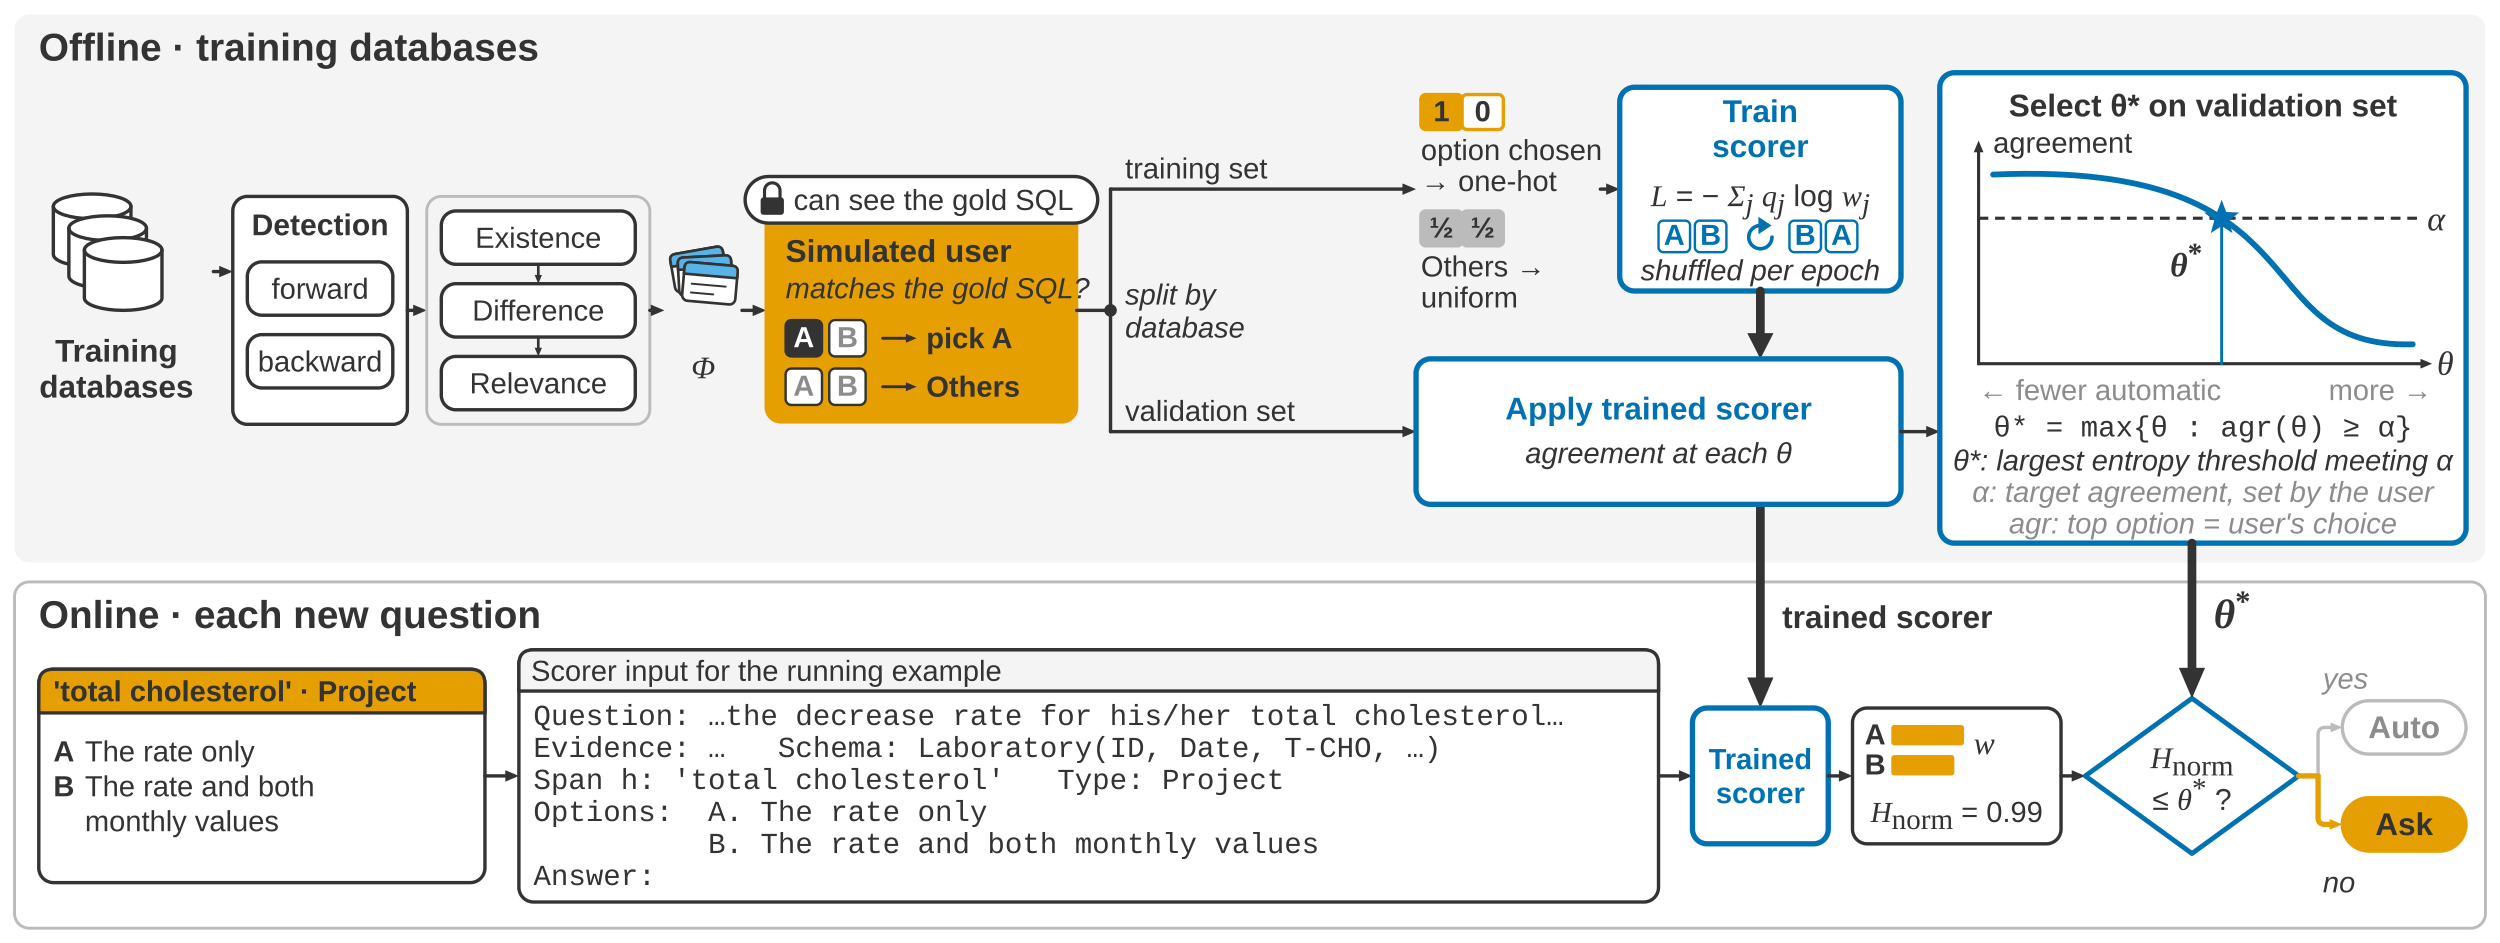
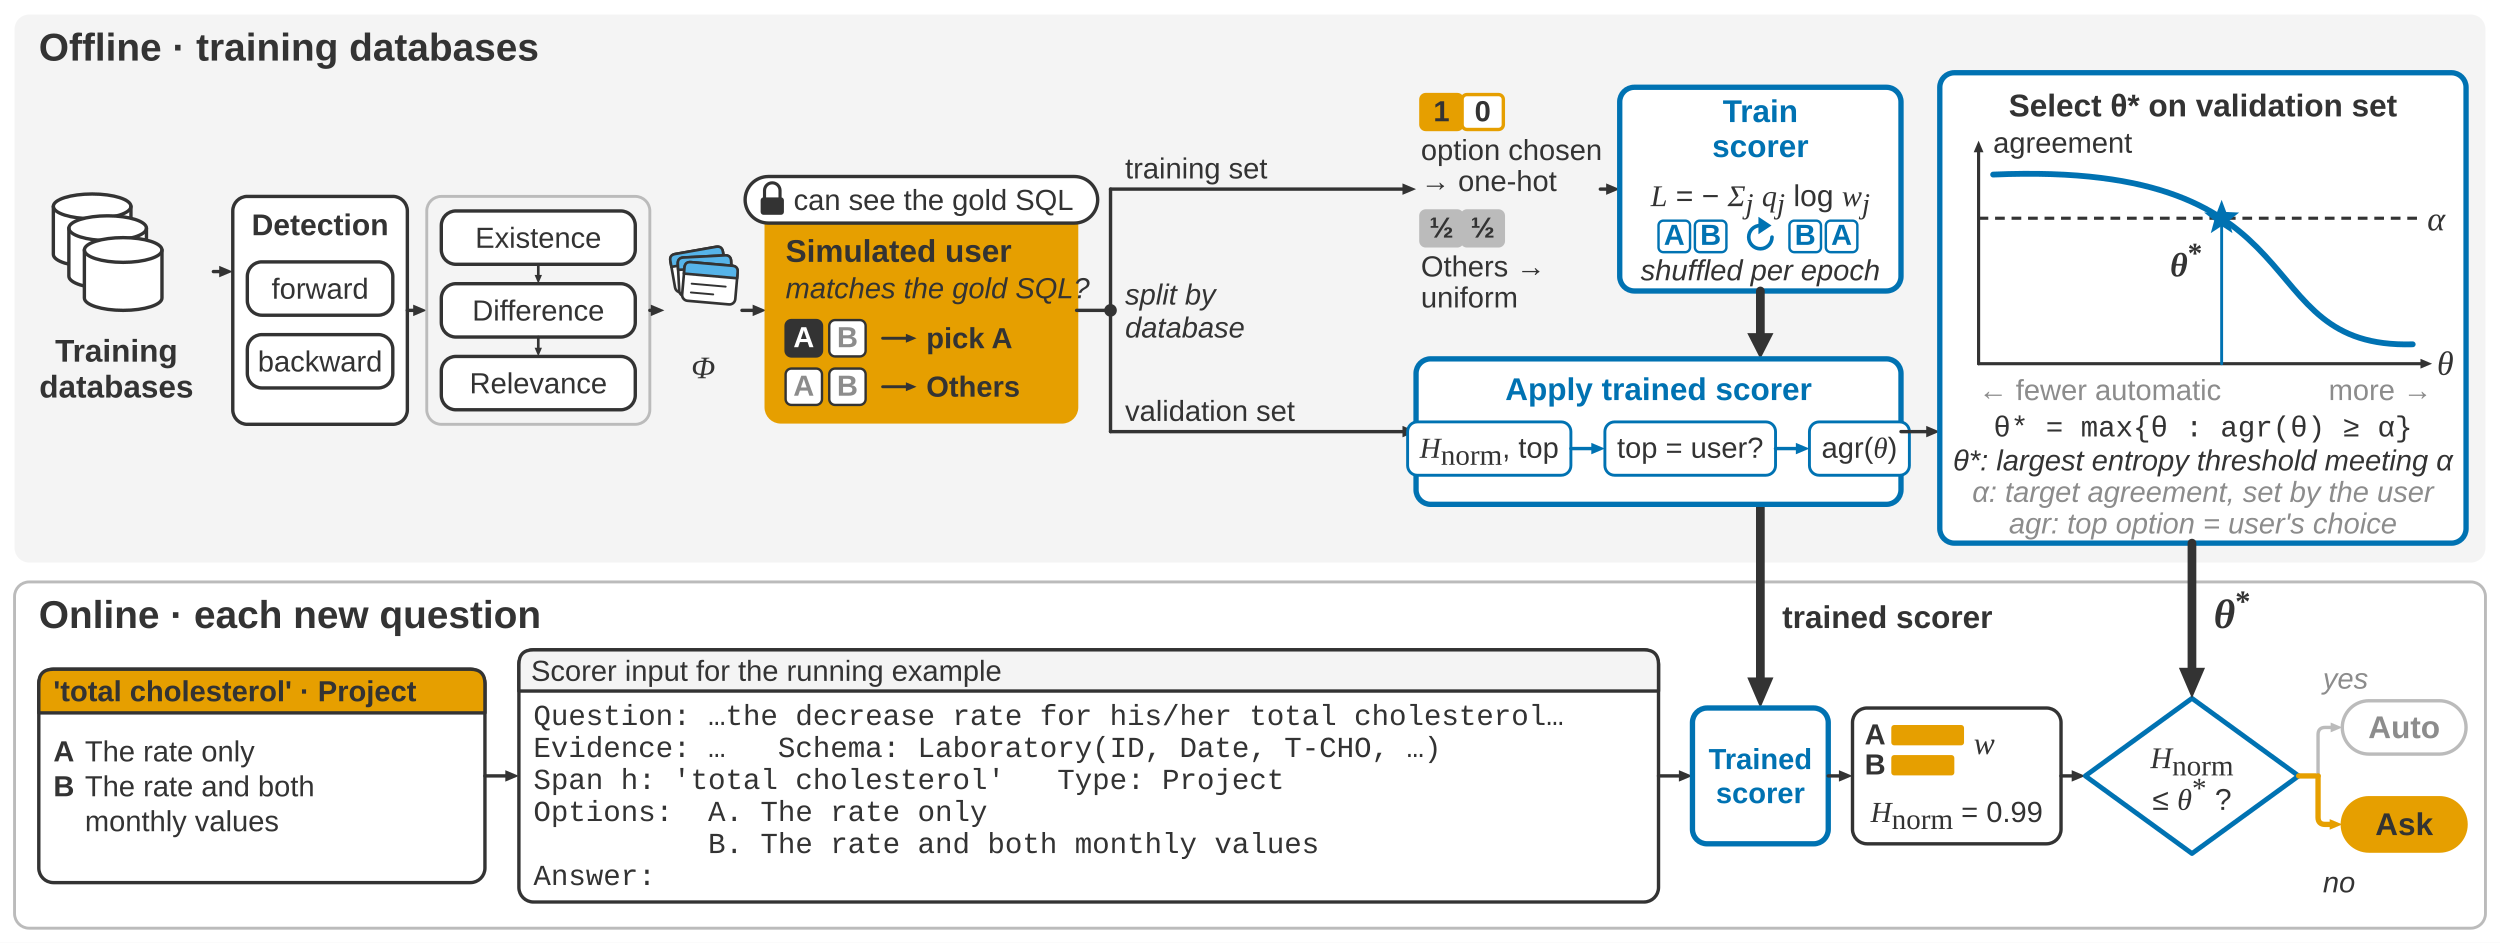
<svg xmlns="http://www.w3.org/2000/svg" width="7.16in" height="2.7in" viewBox="0 0 515.52 194.4">
  <rect width="515.52" height="194.4" fill="#FFFFFF" />
  <rect x="3.00" y="3.00" width="509.52" height="113.00" rx="3" fill="#F4F4F4" stroke="none" />
  <rect x="3.00" y="120.00" width="509.52" height="71.40" rx="3" fill="#FFFFFF" stroke="#BBBBBB" stroke-width="0.6" />
  <text fill="#333333" xml:space="preserve">
    <tspan x="8.00" y="12.50" font-family="'Liberation Sans', Helvetica, Arial, sans-serif" font-size="8.00" font-weight="bold">Offline · training databases</tspan>
  </text>
  <text fill="#333333" xml:space="preserve">
    <tspan x="8.00" y="129.50" font-family="'Liberation Sans', Helvetica, Arial, sans-serif" font-size="8.00" font-weight="bold">Online · each new question</tspan>
  </text>
  <path d="M11.0,42.55 A8.0,2.55 0 0 1 27.0,42.55 V52.45 A8.0,2.55 0 0 1 11.0,52.45 Z" fill="#FFFFFF" stroke="#333333" stroke-width="0.7" stroke-linejoin="round" stroke-linecap="round" />
  <path d="M11.0,42.55 A8.0,2.55 0 0 0 27.0,42.55" fill="none" stroke="#333333" stroke-width="0.7" stroke-linejoin="round" stroke-linecap="round" />
  <path d="M14.2,47.05 A8.0,2.55 0 0 1 30.2,47.05 V56.95 A8.0,2.55 0 0 1 14.2,56.95 Z" fill="#FFFFFF" stroke="#333333" stroke-width="0.7" stroke-linejoin="round" stroke-linecap="round" />
  <path d="M14.2,47.05 A8.0,2.55 0 0 0 30.2,47.05" fill="none" stroke="#333333" stroke-width="0.7" stroke-linejoin="round" stroke-linecap="round" />
  <path d="M17.4,51.55 A8.0,2.55 0 0 1 33.4,51.55 V61.45 A8.0,2.55 0 0 1 17.4,61.45 Z" fill="#FFFFFF" stroke="#333333" stroke-width="0.7" stroke-linejoin="round" stroke-linecap="round" />
  <path d="M17.4,51.55 A8.0,2.55 0 0 0 33.4,51.55" fill="none" stroke="#333333" stroke-width="0.7" stroke-linejoin="round" stroke-linecap="round" />
  <text fill="#333333" xml:space="preserve">
    <tspan x="11.36" y="74.58" font-family="'Liberation Sans', Helvetica, Arial, sans-serif" font-size="6.50" font-weight="bold">Training</tspan>
  </text>
  <text fill="#333333" xml:space="preserve">
    <tspan x="8.10" y="81.98" font-family="'Liberation Sans', Helvetica, Arial, sans-serif" font-size="6.50" font-weight="bold">databases</tspan>
  </text>
  <path d="M44.00,56.00 L45.76,56.00" fill="none" stroke="#333333" stroke-width="0.7" stroke-linejoin="round" stroke-linecap="round" />
  <polygon points="48.00,56.00 45.20,57.18 45.20,54.82" fill="#333333" />
  <rect x="48.00" y="40.50" width="36.00" height="47.00" rx="3" fill="#FFFFFF" stroke="#333333" stroke-width="0.7" />
  <text fill="#333333" xml:space="preserve">
    <tspan x="51.88" y="48.50" font-family="'Liberation Sans', Helvetica, Arial, sans-serif" font-size="6.20" font-weight="bold">Detection</tspan>
  </text>
  <rect x="51.00" y="54.00" width="30.00" height="11.00" rx="3" fill="#FFFFFF" stroke="#333333" stroke-width="0.7" />
  <text fill="#333333" xml:space="preserve">
    <tspan x="56.00" y="61.60" font-family="'Liberation Sans', Helvetica, Arial, sans-serif" font-size="6.00">forward</tspan>
  </text>
  <rect x="51.00" y="69.00" width="30.00" height="11.00" rx="3" fill="#FFFFFF" stroke="#333333" stroke-width="0.7" />
  <text fill="#333333" xml:space="preserve">
    <tspan x="53.16" y="76.60" font-family="'Liberation Sans', Helvetica, Arial, sans-serif" font-size="6.00">backward</tspan>
  </text>
  <path d="M84.00,64.00 L85.76,64.00" fill="none" stroke="#333333" stroke-width="0.7" stroke-linejoin="round" stroke-linecap="round" />
  <polygon points="88.00,64.00 85.20,65.18 85.20,62.82" fill="#333333" />
  <rect x="88.00" y="40.50" width="46.00" height="47.00" rx="3" fill="none" stroke="#BBBBBB" stroke-width="0.6" />
  <rect x="91.00" y="43.50" width="40.00" height="11.00" rx="3" fill="#FFFFFF" stroke="#333333" stroke-width="0.7" />
  <text fill="#333333" xml:space="preserve">
    <tspan x="97.99" y="51.10" font-family="'Liberation Sans', Helvetica, Arial, sans-serif" font-size="6.00">Existence</tspan>
  </text>
  <path d="M111.00,54.50 L111.00,57.06" fill="none" stroke="#333333" stroke-width="0.55" stroke-linejoin="round" stroke-linecap="round" />
  <polygon points="111.00,58.50 110.24,56.70 111.76,56.70" fill="#333333" />
  <rect x="91.00" y="58.50" width="40.00" height="11.00" rx="3" fill="#FFFFFF" stroke="#333333" stroke-width="0.7" />
  <text fill="#333333" xml:space="preserve">
    <tspan x="97.38" y="66.10" font-family="'Liberation Sans', Helvetica, Arial, sans-serif" font-size="6.00">Difference</tspan>
  </text>
  <path d="M111.00,69.50 L111.00,72.06" fill="none" stroke="#333333" stroke-width="0.55" stroke-linejoin="round" stroke-linecap="round" />
  <polygon points="111.00,73.50 110.24,71.70 111.76,71.70" fill="#333333" />
  <rect x="91.00" y="73.50" width="40.00" height="11.00" rx="3" fill="#FFFFFF" stroke="#333333" stroke-width="0.7" />
  <text fill="#333333" xml:space="preserve">
    <tspan x="96.83" y="81.10" font-family="'Liberation Sans', Helvetica, Arial, sans-serif" font-size="6.00">Relevance</tspan>
  </text>
  <path d="M134.00,64.00 L134.76,64.00" fill="none" stroke="#333333" stroke-width="0.7" stroke-linejoin="round" stroke-linecap="round" />
  <polygon points="137.00,64.00 134.20,65.18 134.20,62.82" fill="#333333" />
  <g transform="rotate(-10 145.0 60.5)">
    <rect x="139.50" y="51.50" width="11.00" height="8.00" rx="1.2" fill="#FFFFFF" stroke="#333333" stroke-width="0.55" />
    <path d="M139.5,53.98 V52.7 Q139.5,51.5 140.7,51.5 H149.3 Q150.5,51.5 150.5,52.7 V53.98 Z" fill="#56B4E9" stroke="#333333" stroke-width="0.55" stroke-linejoin="round" stroke-linecap="round" />
    <path d="M141.26,55.91 L148.30,55.91" fill="none" stroke="#333333" stroke-width="0.4" stroke-linejoin="round" stroke-linecap="round" />
    <path d="M141.26,57.73 L145.88,57.73" fill="none" stroke="#333333" stroke-width="0.4" stroke-linejoin="round" stroke-linecap="round" />
  </g>
  <g transform="rotate(-3 145.0 60.5)">
    <rect x="140.10" y="52.90" width="11.00" height="8.00" rx="1.2" fill="#FFFFFF" stroke="#333333" stroke-width="0.55" />
    <path d="M140.1,55.38 V54.1 Q140.1,52.9 141.3,52.9 H149.9 Q151.1,52.9 151.1,54.1 V55.38 Z" fill="#56B4E9" stroke="#333333" stroke-width="0.55" stroke-linejoin="round" stroke-linecap="round" />
    <path d="M141.86,57.31 L148.90,57.31" fill="none" stroke="#333333" stroke-width="0.4" stroke-linejoin="round" stroke-linecap="round" />
    <path d="M141.86,59.13 L146.48,59.13" fill="none" stroke="#333333" stroke-width="0.4" stroke-linejoin="round" stroke-linecap="round" />
  </g>
  <g transform="rotate(5 145.0 60.5)">
    <rect x="140.70" y="54.30" width="11.00" height="8.00" rx="1.2" fill="#FFFFFF" stroke="#333333" stroke-width="0.55" />
    <path d="M140.7,56.78 V55.5 Q140.7,54.3 141.9,54.3 H150.5 Q151.7,54.3 151.7,55.5 V56.78 Z" fill="#56B4E9" stroke="#333333" stroke-width="0.55" stroke-linejoin="round" stroke-linecap="round" />
    <path d="M142.46,58.71 L149.50,58.71" fill="none" stroke="#333333" stroke-width="0.4" stroke-linejoin="round" stroke-linecap="round" />
    <path d="M142.46,60.53 L147.08,60.53" fill="none" stroke="#333333" stroke-width="0.4" stroke-linejoin="round" stroke-linecap="round" />
  </g>
  <text fill="#333333" xml:space="preserve">
    <tspan x="142.53" y="78.00" font-family="'Liberation Serif', 'Times New Roman', Times, serif" font-size="6.50" font-style="italic">Φ</tspan>
  </text>
  <path d="M153.00,64.00 L155.76,64.00" fill="none" stroke="#333333" stroke-width="0.7" stroke-linejoin="round" stroke-linecap="round" />
  <polygon points="158.00,64.00 155.20,65.18 155.20,62.82" fill="#333333" />
  <rect x="158.00" y="41.00" width="64.00" height="46.00" rx="3" fill="#E69F00" stroke="#E69F00" stroke-width="0.7" />
  <text fill="#333333" xml:space="preserve">
    <tspan x="162.00" y="54.00" font-family="'Liberation Sans', Helvetica, Arial, sans-serif" font-size="6.50" font-weight="bold">Simulated user</tspan>
  </text>
  <text fill="#333333" xml:space="preserve">
    <tspan x="162.00" y="61.50" font-family="'Liberation Sans', Helvetica, Arial, sans-serif" font-size="6.00" font-style="italic">matches the gold SQL?</tspan>
  </text>
  <rect x="162.00" y="66.00" width="7.50" height="7.50" rx="1.2" fill="#333333" stroke="#333333" stroke-width="0.5" />
  <text fill="#FFFFFF" xml:space="preserve">
    <tspan x="163.58" y="71.60" font-family="'Liberation Sans', Helvetica, Arial, sans-serif" font-size="6.00" font-weight="bold">A</tspan>
  </text>
  <rect x="171.00" y="66.00" width="7.50" height="7.50" rx="1.2" fill="#FFFFFF" stroke="#333333" stroke-width="0.5" />
  <text fill="#8C8C8C" xml:space="preserve">
    <tspan x="172.58" y="71.60" font-family="'Liberation Sans', Helvetica, Arial, sans-serif" font-size="6.00" font-weight="bold">B</tspan>
  </text>
  <path d="M182.00,69.75 L187.24,69.75" fill="none" stroke="#333333" stroke-width="0.6" stroke-linejoin="round" stroke-linecap="round" />
  <polygon points="189.00,69.75 186.80,70.67 186.80,68.83" fill="#333333" />
  <text fill="#333333" xml:space="preserve">
    <tspan x="191.00" y="71.80" font-family="'Liberation Sans', Helvetica, Arial, sans-serif" font-size="6.00" font-weight="bold">pick A</tspan>
  </text>
  <rect x="162.00" y="76.00" width="7.50" height="7.50" rx="1.2" fill="#FFFFFF" stroke="#333333" stroke-width="0.5" />
  <text fill="#8C8C8C" xml:space="preserve">
    <tspan x="163.58" y="81.60" font-family="'Liberation Sans', Helvetica, Arial, sans-serif" font-size="6.00" font-weight="bold">A</tspan>
  </text>
  <rect x="171.00" y="76.00" width="7.50" height="7.50" rx="1.2" fill="#FFFFFF" stroke="#333333" stroke-width="0.5" />
  <text fill="#8C8C8C" xml:space="preserve">
    <tspan x="172.58" y="81.60" font-family="'Liberation Sans', Helvetica, Arial, sans-serif" font-size="6.00" font-weight="bold">B</tspan>
  </text>
  <path d="M182.00,79.75 L187.24,79.75" fill="none" stroke="#333333" stroke-width="0.6" stroke-linejoin="round" stroke-linecap="round" />
  <polygon points="189.00,79.75 186.80,80.67 186.80,78.83" fill="#333333" />
  <text fill="#333333" xml:space="preserve">
    <tspan x="191.00" y="81.80" font-family="'Liberation Sans', Helvetica, Arial, sans-serif" font-size="6.00" font-weight="bold">Others</tspan>
  </text>
  <rect x="153.65" y="36.40" width="72.70" height="9.60" rx="4.8" fill="#FFFFFF" stroke="#333333" stroke-width="0.7" />
  <path d="M157.649,40.9 V39.3 A1.6,1.6 0 0 1 160.849,39.3 V40.9" fill="none" stroke="#333333" stroke-width="0.65" stroke-linejoin="round" stroke-linecap="round" />
  <rect x="156.85" y="40.70" width="4.80" height="3.60" rx="0.6" fill="#333333" stroke="none" />
  <text fill="#333333" xml:space="preserve">
    <tspan x="163.65" y="43.30" font-family="'Liberation Sans', Helvetica, Arial, sans-serif" font-size="6.00">can see the gold SQL</tspan>
  </text>
  <path d="M222.00,64.00 L229.00,64.00" fill="none" stroke="#333333" stroke-width="0.7" stroke-linejoin="round" stroke-linecap="round" />
  <path d="M229.00,39.00 L229.00,89.00" fill="none" stroke="#333333" stroke-width="0.7" stroke-linejoin="round" stroke-linecap="round" />
  <circle cx="229.00" cy="64.00" r="1.3" fill="#333333" stroke="none" />
  <path d="M229.00,39.00 L289.76,39.00" fill="none" stroke="#333333" stroke-width="0.7" stroke-linejoin="round" stroke-linecap="round" />
  <polygon points="292.00,39.00 289.20,40.18 289.20,37.82" fill="#333333" />
  <path d="M229.00,89.00 L289.76,89.00" fill="none" stroke="#333333" stroke-width="0.7" stroke-linejoin="round" stroke-linecap="round" />
  <polygon points="292.00,89.00 289.20,90.18 289.20,87.82" fill="#333333" />
  <text fill="#333333" xml:space="preserve">
    <tspan x="232.00" y="36.80" font-family="'Liberation Sans', Helvetica, Arial, sans-serif" font-size="6.00">training set</tspan>
  </text>
  <text fill="#333333" xml:space="preserve">
    <tspan x="232.00" y="86.80" font-family="'Liberation Sans', Helvetica, Arial, sans-serif" font-size="6.00">validation set</tspan>
  </text>
  <text fill="#333333" xml:space="preserve">
    <tspan x="232.00" y="62.80" font-family="'Liberation Sans', Helvetica, Arial, sans-serif" font-size="6.00" font-style="italic">split by</tspan>
  </text>
  <text fill="#333333" xml:space="preserve">
    <tspan x="232.00" y="69.60" font-family="'Liberation Sans', Helvetica, Arial, sans-serif" font-size="6.00" font-style="italic">database</tspan>
  </text>
  <rect x="293.00" y="19.50" width="8.50" height="7.20" rx="1" fill="#E69F00" stroke="#E69F00" stroke-width="0.7" />
  <text fill="#333333" xml:space="preserve">
    <tspan x="295.58" y="25.00" font-family="'Liberation Sans', Helvetica, Arial, sans-serif" font-size="6.00" font-weight="bold">1</tspan>
  </text>
  <rect x="301.50" y="19.50" width="8.50" height="7.20" rx="1" fill="#FFFFFF" stroke="#E69F00" stroke-width="0.7" />
  <text fill="#333333" xml:space="preserve">
    <tspan x="304.08" y="25.00" font-family="'Liberation Sans', Helvetica, Arial, sans-serif" font-size="6.00" font-weight="bold">0</tspan>
  </text>
  <text fill="#333333" xml:space="preserve">
    <tspan x="293.00" y="33.00" font-family="'Liberation Sans', Helvetica, Arial, sans-serif" font-size="6.00">option chosen</tspan>
  </text>
  <text fill="#333333" xml:space="preserve">
    <tspan x="293.00" y="39.40" font-family="'Liberation Sans', Helvetica, Arial, sans-serif" font-size="6.00">→ one-hot</tspan>
  </text>
  <rect x="293.00" y="43.50" width="8.50" height="7.20" rx="1" fill="#BBBBBB" stroke="#BBBBBB" stroke-width="0.7" />
  <text fill="#333333" xml:space="preserve">
    <tspan x="294.75" y="49.00" font-family="'Liberation Sans', Helvetica, Arial, sans-serif" font-size="6.00" font-weight="bold">½</tspan>
  </text>
  <rect x="301.50" y="43.50" width="8.50" height="7.20" rx="1" fill="#BBBBBB" stroke="#BBBBBB" stroke-width="0.7" />
  <text fill="#333333" xml:space="preserve">
    <tspan x="303.25" y="49.00" font-family="'Liberation Sans', Helvetica, Arial, sans-serif" font-size="6.00" font-weight="bold">½</tspan>
  </text>
  <text fill="#333333" xml:space="preserve">
    <tspan x="293.00" y="57.00" font-family="'Liberation Sans', Helvetica, Arial, sans-serif" font-size="6.00">Others →</tspan>
  </text>
  <text fill="#333333" xml:space="preserve">
    <tspan x="293.00" y="63.40" font-family="'Liberation Sans', Helvetica, Arial, sans-serif" font-size="6.00">uniform</tspan>
  </text>
  <path d="M330.00,39.00 L331.76,39.00" fill="none" stroke="#333333" stroke-width="0.7" stroke-linejoin="round" stroke-linecap="round" />
  <polygon points="334.00,39.00 331.20,40.18 331.20,37.82" fill="#333333" />
  <rect x="334.00" y="18.00" width="58.00" height="42.00" rx="3" fill="#FFFFFF" stroke="#0072B2" stroke-width="1.1" />
  <text fill="#0072B2" xml:space="preserve">
    <tspan x="355.23" y="25.17" font-family="'Liberation Sans', Helvetica, Arial, sans-serif" font-size="6.50" font-weight="bold">Train</tspan>
  </text>
  <text fill="#0072B2" xml:space="preserve">
    <tspan x="353.06" y="32.38" font-family="'Liberation Sans', Helvetica, Arial, sans-serif" font-size="6.50" font-weight="bold">scorer</tspan>
  </text>
  <text fill="#333333" xml:space="preserve">
    <tspan x="340.39" y="42.50" font-family="'Liberation Serif', 'Times New Roman', Times, serif" font-size="6.20" font-style="italic">L</tspan>
    <tspan x="343.84" y="42.50" font-family="'Liberation Sans', Helvetica, Arial, sans-serif" font-size="6.20"> = − </tspan>
    <tspan x="356.25" y="42.50" font-family="'Liberation Serif', 'Times New Roman', Times, serif" font-size="6.20" font-style="italic">Σ</tspan>
    <tspan x="359.93" y="43.99" font-family="'Liberation Serif', 'Times New Roman', Times, serif" font-size="6.00" font-style="italic">j</tspan>
    <tspan x="361.60" y="42.50" font-family="'Liberation Sans', Helvetica, Arial, sans-serif" font-size="6.20"> </tspan>
    <tspan x="363.32" y="42.50" font-family="'Liberation Serif', 'Times New Roman', Times, serif" font-size="6.20" font-style="italic">q</tspan>
    <tspan x="366.42" y="43.99" font-family="'Liberation Serif', 'Times New Roman', Times, serif" font-size="6.00" font-style="italic">j</tspan>
    <tspan x="368.09" y="42.50" font-family="'Liberation Sans', Helvetica, Arial, sans-serif" font-size="6.20"> log </tspan>
    <tspan x="379.81" y="42.50" font-family="'Liberation Serif', 'Times New Roman', Times, serif" font-size="6.20" font-style="italic">w</tspan>
    <tspan x="383.94" y="43.99" font-family="'Liberation Serif', 'Times New Roman', Times, serif" font-size="6.00" font-style="italic">j</tspan>
  </text>
  <rect x="342.00" y="45.50" width="6.50" height="6.50" rx="1" fill="#FFFFFF" stroke="#0072B2" stroke-width="0.5" />
  <text fill="#0072B2" xml:space="preserve">
    <tspan x="343.08" y="50.50" font-family="'Liberation Sans', Helvetica, Arial, sans-serif" font-size="6.00" font-weight="bold">A</tspan>
  </text>
  <rect x="349.50" y="45.50" width="6.50" height="6.50" rx="1" fill="#FFFFFF" stroke="#0072B2" stroke-width="0.5" />
  <text fill="#0072B2" xml:space="preserve">
    <tspan x="350.58" y="50.50" font-family="'Liberation Sans', Helvetica, Arial, sans-serif" font-size="6.00" font-weight="bold">B</tspan>
  </text>
  <rect x="369.00" y="45.50" width="6.50" height="6.50" rx="1" fill="#FFFFFF" stroke="#0072B2" stroke-width="0.5" />
  <text fill="#0072B2" xml:space="preserve">
    <tspan x="370.08" y="50.50" font-family="'Liberation Sans', Helvetica, Arial, sans-serif" font-size="6.00" font-weight="bold">B</tspan>
  </text>
  <rect x="376.50" y="45.50" width="6.50" height="6.50" rx="1" fill="#FFFFFF" stroke="#0072B2" stroke-width="0.5" />
  <text fill="#0072B2" xml:space="preserve">
    <tspan x="377.58" y="50.50" font-family="'Liberation Sans', Helvetica, Arial, sans-serif" font-size="6.00" font-weight="bold">A</tspan>
  </text>
  <path d="M365.4,48.9 A2.4,2.4 0 1 1 363.0,46.5" fill="none" stroke="#0072B2" stroke-width="0.75" stroke-linejoin="round" stroke-linecap="round" />
  <polygon points="362.60,44.70 365.30,46.50 362.60,48.30" fill="#0072B2" />
  <text fill="#333333" xml:space="preserve">
    <tspan x="338.32" y="57.80" font-family="'Liberation Sans', Helvetica, Arial, sans-serif" font-size="6.00" font-style="italic">shuffled per epoch</tspan>
  </text>
  <path d="M363.00,60.00 L363.00,69.00" fill="none" stroke="#333333" stroke-width="1.8" stroke-linejoin="round" stroke-linecap="round" />
  <polygon points="363.00,74.00 360.30,68.70 365.70,68.70" fill="#333333" />
  <path d="M363.00,104.00 L363.00,140.00" fill="none" stroke="#333333" stroke-width="1.8" stroke-linejoin="round" stroke-linecap="round" />
  <polygon points="363.00,146.00 360.30,139.70 365.70,139.70" fill="#333333" />
  <rect x="292.00" y="74.00" width="100.00" height="30.00" rx="3" fill="#FFFFFF" stroke="#0072B2" stroke-width="1.1" />
  <text fill="#0072B2" xml:space="preserve">
-     <tspan x="310.40" y="86.50" font-family="'Liberation Sans', Helvetica, Arial, sans-serif" font-size="6.50" font-weight="bold">Apply trained scorer</tspan>
-   </text>
-   <text fill="#333333" xml:space="preserve">
-     <tspan x="314.52" y="95.50" font-family="'Liberation Sans', Helvetica, Arial, sans-serif" font-size="6.00" font-style="italic">agreement at each θ</tspan>
+     <tspan x="310.40" y="82.50" font-family="'Liberation Sans', Helvetica, Arial, sans-serif" font-size="6.50" font-weight="bold">Apply trained scorer</tspan>
+   </text>
+   <rect x="290.26" y="87.00" width="33.67" height="11.00" rx="2" fill="#FFFFFF" stroke="#0072B2" stroke-width="0.6" />
+   <text fill="#333333" xml:space="preserve">
+     <tspan x="292.76" y="94.40" font-family="'Liberation Serif', 'Times New Roman', Times, serif" font-size="6.00" font-style="italic">H</tspan>
+     <tspan x="297.10" y="95.84" font-family="'Liberation Serif', 'Times New Roman', Times, serif" font-size="6.00">norm</tspan>
+     <tspan x="309.76" y="94.40" font-family="'Liberation Sans', Helvetica, Arial, sans-serif" font-size="6.00">, top</tspan>
+   </text>
+   <path d="M323.94,92.50 L328.70,92.50" fill="none" stroke="#0072B2" stroke-width="0.7" stroke-linejoin="round" stroke-linecap="round" />
+   <polygon points="330.94,92.50 328.14,93.68 328.14,91.32" fill="#0072B2" />
+   <rect x="330.94" y="87.00" width="35.19" height="11.00" rx="2" fill="#FFFFFF" stroke="#0072B2" stroke-width="0.6" />
+   <text fill="#333333" xml:space="preserve">
+     <tspan x="333.44" y="94.40" font-family="'Liberation Sans', Helvetica, Arial, sans-serif" font-size="6.00">top = user?</tspan>
+   </text>
+   <path d="M366.12,92.50 L370.88,92.50" fill="none" stroke="#0072B2" stroke-width="0.7" stroke-linejoin="round" stroke-linecap="round" />
+   <polygon points="373.12,92.50 370.32,93.68 370.32,91.32" fill="#0072B2" />
+   <rect x="373.12" y="87.00" width="20.61" height="11.00" rx="2" fill="#FFFFFF" stroke="#0072B2" stroke-width="0.6" />
+   <text fill="#333333" xml:space="preserve">
+     <tspan x="375.62" y="94.40" font-family="'Liberation Sans', Helvetica, Arial, sans-serif" font-size="6.00">agr(</tspan>
+     <tspan x="386.29" y="94.40" font-family="'Liberation Serif', 'Times New Roman', Times, serif" font-size="6.00" font-style="italic">θ</tspan>
+     <tspan x="389.24" y="94.40" font-family="'Liberation Sans', Helvetica, Arial, sans-serif" font-size="6.00">)</tspan>
  </text>
  <path d="M392.00,89.00 L397.76,89.00" fill="none" stroke="#333333" stroke-width="0.7" stroke-linejoin="round" stroke-linecap="round" />
  <polygon points="400.00,89.00 397.20,90.18 397.20,87.82" fill="#333333" />
  <rect x="400.00" y="15.00" width="108.52" height="97.00" rx="3" fill="#FFFFFF" stroke="#0072B2" stroke-width="1.1" />
  <text fill="#333333" xml:space="preserve">
    <tspan x="414.22" y="24.00" font-family="'Liberation Sans', Helvetica, Arial, sans-serif" font-size="6.50" font-weight="bold">Select θ* on validation set</tspan>
  </text>
  <path d="M408.00,75.00 L408.00,30.92" fill="none" stroke="#333333" stroke-width="0.65" stroke-linejoin="round" stroke-linecap="round" />
  <polygon points="408.00,29.00 409.01,31.40 406.99,31.40" fill="#333333" />
  <path d="M408.00,75.00 L499.60,75.00" fill="none" stroke="#333333" stroke-width="0.65" stroke-linejoin="round" stroke-linecap="round" />
  <polygon points="501.52,75.00 499.12,76.01 499.12,73.99" fill="#333333" />
  <text fill="#333333" xml:space="preserve">
    <tspan x="411.00" y="31.50" font-family="'Liberation Sans', Helvetica, Arial, sans-serif" font-size="6.00">agreement</tspan>
  </text>
  <text fill="#333333" xml:space="preserve">
    <tspan x="502.52" y="77.30" font-family="'Liberation Serif', 'Times New Roman', Times, serif" font-size="7.00" font-style="italic">θ</tspan>
  </text>
  <text fill="#8C8C8C" xml:space="preserve">
    <tspan x="408.00" y="82.50" font-family="'Liberation Sans', Helvetica, Arial, sans-serif" font-size="6.00">← fewer automatic</tspan>
  </text>
  <text fill="#8C8C8C" xml:space="preserve">
    <tspan x="480.18" y="82.50" font-family="'Liberation Sans', Helvetica, Arial, sans-serif" font-size="6.00">more →</tspan>
  </text>
  <path d="M408.00,45.00 L498.52,45.00" fill="none" stroke="#333333" stroke-width="0.65" stroke-linejoin="round" stroke-linecap="butt" stroke-dasharray="2,1.4" />
  <text fill="#333333" xml:space="preserve">
    <tspan x="500.52" y="47.50" font-family="'Liberation Serif', 'Times New Roman', Times, serif" font-size="7.00" font-style="italic">α</tspan>
  </text>
  <path d="M411.00,36.00 C480.42,33.00 462.31,72.00 497.52,71.00" fill="none" stroke="#0072B2" stroke-width="1.2" stroke-linejoin="round" stroke-linecap="round" />
  <path d="M458.12,45.00 L458.12,75.00" fill="none" stroke="#0072B2" stroke-width="0.6" stroke-linejoin="round" stroke-linecap="round" />
  <polygon points="458.12,41.20 459.06,43.71 461.73,43.83 459.64,45.49 460.35,48.07 458.12,46.60 455.88,48.07 456.59,45.49 454.50,43.83 457.18,43.71" fill="#0072B2" />
  <text fill="#333333" xml:space="preserve">
    <tspan x="447.48" y="57.00" font-family="'Liberation Serif', 'Times New Roman', Times, serif" font-size="7.00" font-weight="bold" font-style="italic">θ</tspan>
    <tspan x="451.12" y="54.20" font-family="'Liberation Serif', 'Times New Roman', Times, serif" font-size="6.00" font-weight="bold">*</tspan>
  </text>
  <text fill="#333333" xml:space="preserve">
    <tspan x="411.05" y="90.00" font-family="'Liberation Mono', 'Courier New', Courier, monospace" font-size="6.00">θ* = max{θ : agr(θ) ≥ α}</tspan>
  </text>
  <text fill="#333333" xml:space="preserve">
    <tspan x="402.73" y="97.00" font-family="'Liberation Sans', Helvetica, Arial, sans-serif" font-size="6.00" font-style="italic">θ*: largest entropy threshold meeting α</tspan>
  </text>
  <text fill="#8C8C8C" xml:space="preserve">
    <tspan x="406.69" y="103.50" font-family="'Liberation Sans', Helvetica, Arial, sans-serif" font-size="6.00" font-style="italic">α: target agreement, set by the user</tspan>
  </text>
  <text fill="#8C8C8C" xml:space="preserve">
    <tspan x="414.25" y="110.00" font-family="'Liberation Sans', Helvetica, Arial, sans-serif" font-size="6.00" font-style="italic">agr: top option = user's choice</tspan>
  </text>
  <rect x="8.00" y="138.00" width="92.00" height="44.00" rx="3" fill="#FFFFFF" stroke="#333333" stroke-width="0.7" />
  <path d="M8.0,147.0 V141.0 Q8.0,138.0 11.0,138.0 H97.0 Q100.0,138.0 100.0,141.0 V147.0 Z" fill="#E69F00" stroke="#333333" stroke-width="0.7" stroke-linejoin="round" stroke-linecap="round" />
  <text fill="#333333" xml:space="preserve">
    <tspan x="11.00" y="144.60" font-family="'Liberation Sans', Helvetica, Arial, sans-serif" font-size="6.00" font-weight="bold">'total cholesterol' · Project</tspan>
  </text>
  <text fill="#333333" xml:space="preserve">
    <tspan x="11.00" y="157.00" font-family="'Liberation Sans', Helvetica, Arial, sans-serif" font-size="6.00" font-weight="bold">A</tspan>
  </text>
  <text fill="#333333" xml:space="preserve">
    <tspan x="17.50" y="157.00" font-family="'Liberation Sans', Helvetica, Arial, sans-serif" font-size="6.00">The rate only</tspan>
  </text>
  <text fill="#333333" xml:space="preserve">
    <tspan x="11.00" y="164.20" font-family="'Liberation Sans', Helvetica, Arial, sans-serif" font-size="6.00" font-weight="bold">B</tspan>
  </text>
  <text fill="#333333" xml:space="preserve">
    <tspan x="17.50" y="164.20" font-family="'Liberation Sans', Helvetica, Arial, sans-serif" font-size="6.00">The rate and both</tspan>
  </text>
  <text fill="#333333" xml:space="preserve" />
  <text fill="#333333" xml:space="preserve">
    <tspan x="17.50" y="171.40" font-family="'Liberation Sans', Helvetica, Arial, sans-serif" font-size="6.00">monthly values</tspan>
  </text>
  <path d="M100.00,160.00 L104.76,160.00" fill="none" stroke="#333333" stroke-width="0.7" stroke-linejoin="round" stroke-linecap="round" />
  <polygon points="107.00,160.00 104.20,161.18 104.20,158.82" fill="#333333" />
  <rect x="107.00" y="134.00" width="235.00" height="52.00" rx="3" fill="#FFFFFF" stroke="#333333" stroke-width="0.7" />
  <path d="M107.0,142.5 V137.0 Q107.0,134.0 110.0,134.0 H339.0 Q342.0,134.0 342.0,137.0 V142.5 Z" fill="#F4F4F4" stroke="#333333" stroke-width="0.7" stroke-linejoin="round" stroke-linecap="round" />
  <text fill="#333333" xml:space="preserve">
    <tspan x="109.50" y="140.40" font-family="'Liberation Sans', Helvetica, Arial, sans-serif" font-size="6.00">Scorer input for the running example</tspan>
  </text>
  <text fill="#333333" xml:space="preserve">
    <tspan x="110.00" y="149.50" font-family="'Liberation Mono', 'Courier New', Courier, monospace" font-size="6.00">Question: …the decrease rate for his/her total cholesterol…</tspan>
  </text>
  <text fill="#333333" xml:space="preserve">
    <tspan x="110.00" y="156.10" font-family="'Liberation Mono', 'Courier New', Courier, monospace" font-size="6.00">Evidence: …   Schema: Laboratory(ID, Date, T-CHO, …)</tspan>
  </text>
  <text fill="#333333" xml:space="preserve">
    <tspan x="110.00" y="162.70" font-family="'Liberation Mono', 'Courier New', Courier, monospace" font-size="6.00">Span h: 'total cholesterol'   Type: Project</tspan>
  </text>
  <text fill="#333333" xml:space="preserve">
    <tspan x="110.00" y="169.30" font-family="'Liberation Mono', 'Courier New', Courier, monospace" font-size="6.00">Options:  A. The rate only</tspan>
  </text>
  <text fill="#333333" xml:space="preserve">
    <tspan x="110.00" y="175.90" font-family="'Liberation Mono', 'Courier New', Courier, monospace" font-size="6.00">          B. The rate and both monthly values</tspan>
  </text>
  <text fill="#333333" xml:space="preserve">
    <tspan x="110.00" y="182.50" font-family="'Liberation Mono', 'Courier New', Courier, monospace" font-size="6.00">Answer:</tspan>
  </text>
  <path d="M342.00,160.00 L346.76,160.00" fill="none" stroke="#333333" stroke-width="0.7" stroke-linejoin="round" stroke-linecap="round" />
  <polygon points="349.00,160.00 346.20,161.18 346.20,158.82" fill="#333333" />
  <rect x="349.00" y="146.00" width="28.00" height="28.00" rx="3" fill="#FFFFFF" stroke="#0072B2" stroke-width="1.1" />
  <text fill="#0072B2" xml:space="preserve">
    <tspan x="352.33" y="158.59" font-family="'Liberation Sans', Helvetica, Arial, sans-serif" font-size="6.00" font-weight="bold">Trained</tspan>
  </text>
  <text fill="#0072B2" xml:space="preserve">
    <tspan x="353.83" y="165.61" font-family="'Liberation Sans', Helvetica, Arial, sans-serif" font-size="6.00" font-weight="bold">scorer</tspan>
  </text>
  <path d="M377.00,160.00 L379.76,160.00" fill="none" stroke="#333333" stroke-width="0.7" stroke-linejoin="round" stroke-linecap="round" />
  <polygon points="382.00,160.00 379.20,161.18 379.20,158.82" fill="#333333" />
  <rect x="382.00" y="146.00" width="43.00" height="28.00" rx="3" fill="#FFFFFF" stroke="#333333" stroke-width="0.7" />
  <text fill="#333333" xml:space="preserve">
    <tspan x="384.50" y="153.50" font-family="'Liberation Sans', Helvetica, Arial, sans-serif" font-size="6.00" font-weight="bold">A</tspan>
  </text>
  <rect x="390.00" y="149.50" width="15.00" height="4.20" rx="0.6" fill="#E69F00" stroke="none" />
  <text fill="#333333" xml:space="preserve">
    <tspan x="384.50" y="159.70" font-family="'Liberation Sans', Helvetica, Arial, sans-serif" font-size="6.00" font-weight="bold">B</tspan>
  </text>
  <rect x="390.00" y="155.70" width="13.00" height="4.20" rx="0.6" fill="#E69F00" stroke="none" />
  <text fill="#333333" xml:space="preserve">
    <tspan x="407.00" y="155.50" font-family="'Liberation Serif', 'Times New Roman', Times, serif" font-size="6.50" font-style="italic">w</tspan>
  </text>
  <text fill="#333333" xml:space="preserve">
    <tspan x="385.74" y="169.50" font-family="'Liberation Serif', 'Times New Roman', Times, serif" font-size="6.00" font-style="italic">H</tspan>
    <tspan x="390.08" y="170.94" font-family="'Liberation Serif', 'Times New Roman', Times, serif" font-size="6.00">norm</tspan>
    <tspan x="402.74" y="169.50" font-family="'Liberation Sans', Helvetica, Arial, sans-serif" font-size="6.00"> = 0.99</tspan>
  </text>
  <path d="M425.00,160.00 L427.76,160.00" fill="none" stroke="#333333" stroke-width="0.7" stroke-linejoin="round" stroke-linecap="round" />
  <polygon points="430.00,160.00 427.20,161.18 427.20,158.82" fill="#333333" />
  <path d="M452.0,144.0 L474.0,160.0 L452.0,176.0 L430.0,160.0 Z" fill="#FFFFFF" stroke="#0072B2" stroke-width="1.0" stroke-linejoin="round" stroke-linecap="round" />
  <text fill="#333333" xml:space="preserve">
    <tspan x="443.43" y="158.40" font-family="'Liberation Serif', 'Times New Roman', Times, serif" font-size="6.20" font-style="italic">H</tspan>
    <tspan x="447.91" y="159.89" font-family="'Liberation Serif', 'Times New Roman', Times, serif" font-size="6.00">norm</tspan>
  </text>
  <text fill="#333333" xml:space="preserve">
    <tspan x="443.83" y="167.00" font-family="'Liberation Sans', Helvetica, Arial, sans-serif" font-size="6.20">≤ </tspan>
    <tspan x="448.95" y="167.00" font-family="'Liberation Serif', 'Times New Roman', Times, serif" font-size="6.20" font-style="italic">θ</tspan>
    <tspan x="452.00" y="164.52" font-family="'Liberation Serif', 'Times New Roman', Times, serif" font-size="6.00">*</tspan>
    <tspan x="455.00" y="167.00" font-family="'Liberation Sans', Helvetica, Arial, sans-serif" font-size="6.20"> ?</tspan>
  </text>
  <path d="M474.00,160.00 L478.00,160.00" fill="none" stroke="#E69F00" stroke-width="1.1" stroke-linejoin="round" stroke-linecap="round" />
  <path d="M478.00,160.00 L478.00,151.50 Q478.00,150.00 479.50,150.00 L481.08,150.00" fill="none" stroke="#BBBBBB" stroke-width="0.7" stroke-linejoin="round" stroke-linecap="round" />
  <polygon points="483.00,150.00 480.60,151.01 480.60,148.99" fill="#BBBBBB" />
  <path d="M478.00,160.00 L478.00,168.54 Q478.00,170.00 479.46,170.00 L480.92,170.00" fill="none" stroke="#E69F00" stroke-width="1.1" stroke-linejoin="round" stroke-linecap="round" />
  <polygon points="483.00,170.00 480.40,171.09 480.40,168.91" fill="#E69F00" />
  <rect x="483.00" y="144.50" width="25.52" height="11.00" rx="5.5" fill="#FFFFFF" stroke="#BBBBBB" stroke-width="0.7" />
  <text fill="#8C8C8C" xml:space="preserve">
    <tspan x="488.36" y="152.20" font-family="'Liberation Sans', Helvetica, Arial, sans-serif" font-size="6.50" font-weight="bold">Auto</tspan>
  </text>
  <rect x="483.00" y="164.50" width="25.52" height="11.00" rx="5.5" fill="#E69F00" stroke="#E69F00" stroke-width="0.7" />
  <text fill="#333333" xml:space="preserve">
    <tspan x="489.80" y="172.20" font-family="'Liberation Sans', Helvetica, Arial, sans-serif" font-size="6.50" font-weight="bold">Ask</tspan>
  </text>
  <text fill="#8C8C8C" xml:space="preserve">
    <tspan x="479.00" y="142.00" font-family="'Liberation Sans', Helvetica, Arial, sans-serif" font-size="6.00" font-style="italic">yes</tspan>
  </text>
  <text fill="#333333" xml:space="preserve">
    <tspan x="479.00" y="184.00" font-family="'Liberation Sans', Helvetica, Arial, sans-serif" font-size="6.00" font-style="italic">no</tspan>
  </text>
  <path d="M452.00,112.00 L452.00,138.00" fill="none" stroke="#333333" stroke-width="1.8" stroke-linejoin="round" stroke-linecap="round" />
  <polygon points="452.00,144.00 449.30,137.70 454.70,137.70" fill="#333333" />
  <text fill="#333333" xml:space="preserve">
    <tspan x="456.50" y="129.50" font-family="'Liberation Serif', 'Times New Roman', Times, serif" font-size="8.50" font-weight="bold" font-style="italic">θ</tspan>
    <tspan x="460.91" y="126.10" font-family="'Liberation Serif', 'Times New Roman', Times, serif" font-size="6.29" font-weight="bold">*</tspan>
  </text>
  <text fill="#333333" xml:space="preserve">
    <tspan x="367.50" y="129.50" font-family="'Liberation Sans', Helvetica, Arial, sans-serif" font-size="6.50" font-weight="bold">trained scorer</tspan>
  </text>
</svg>
